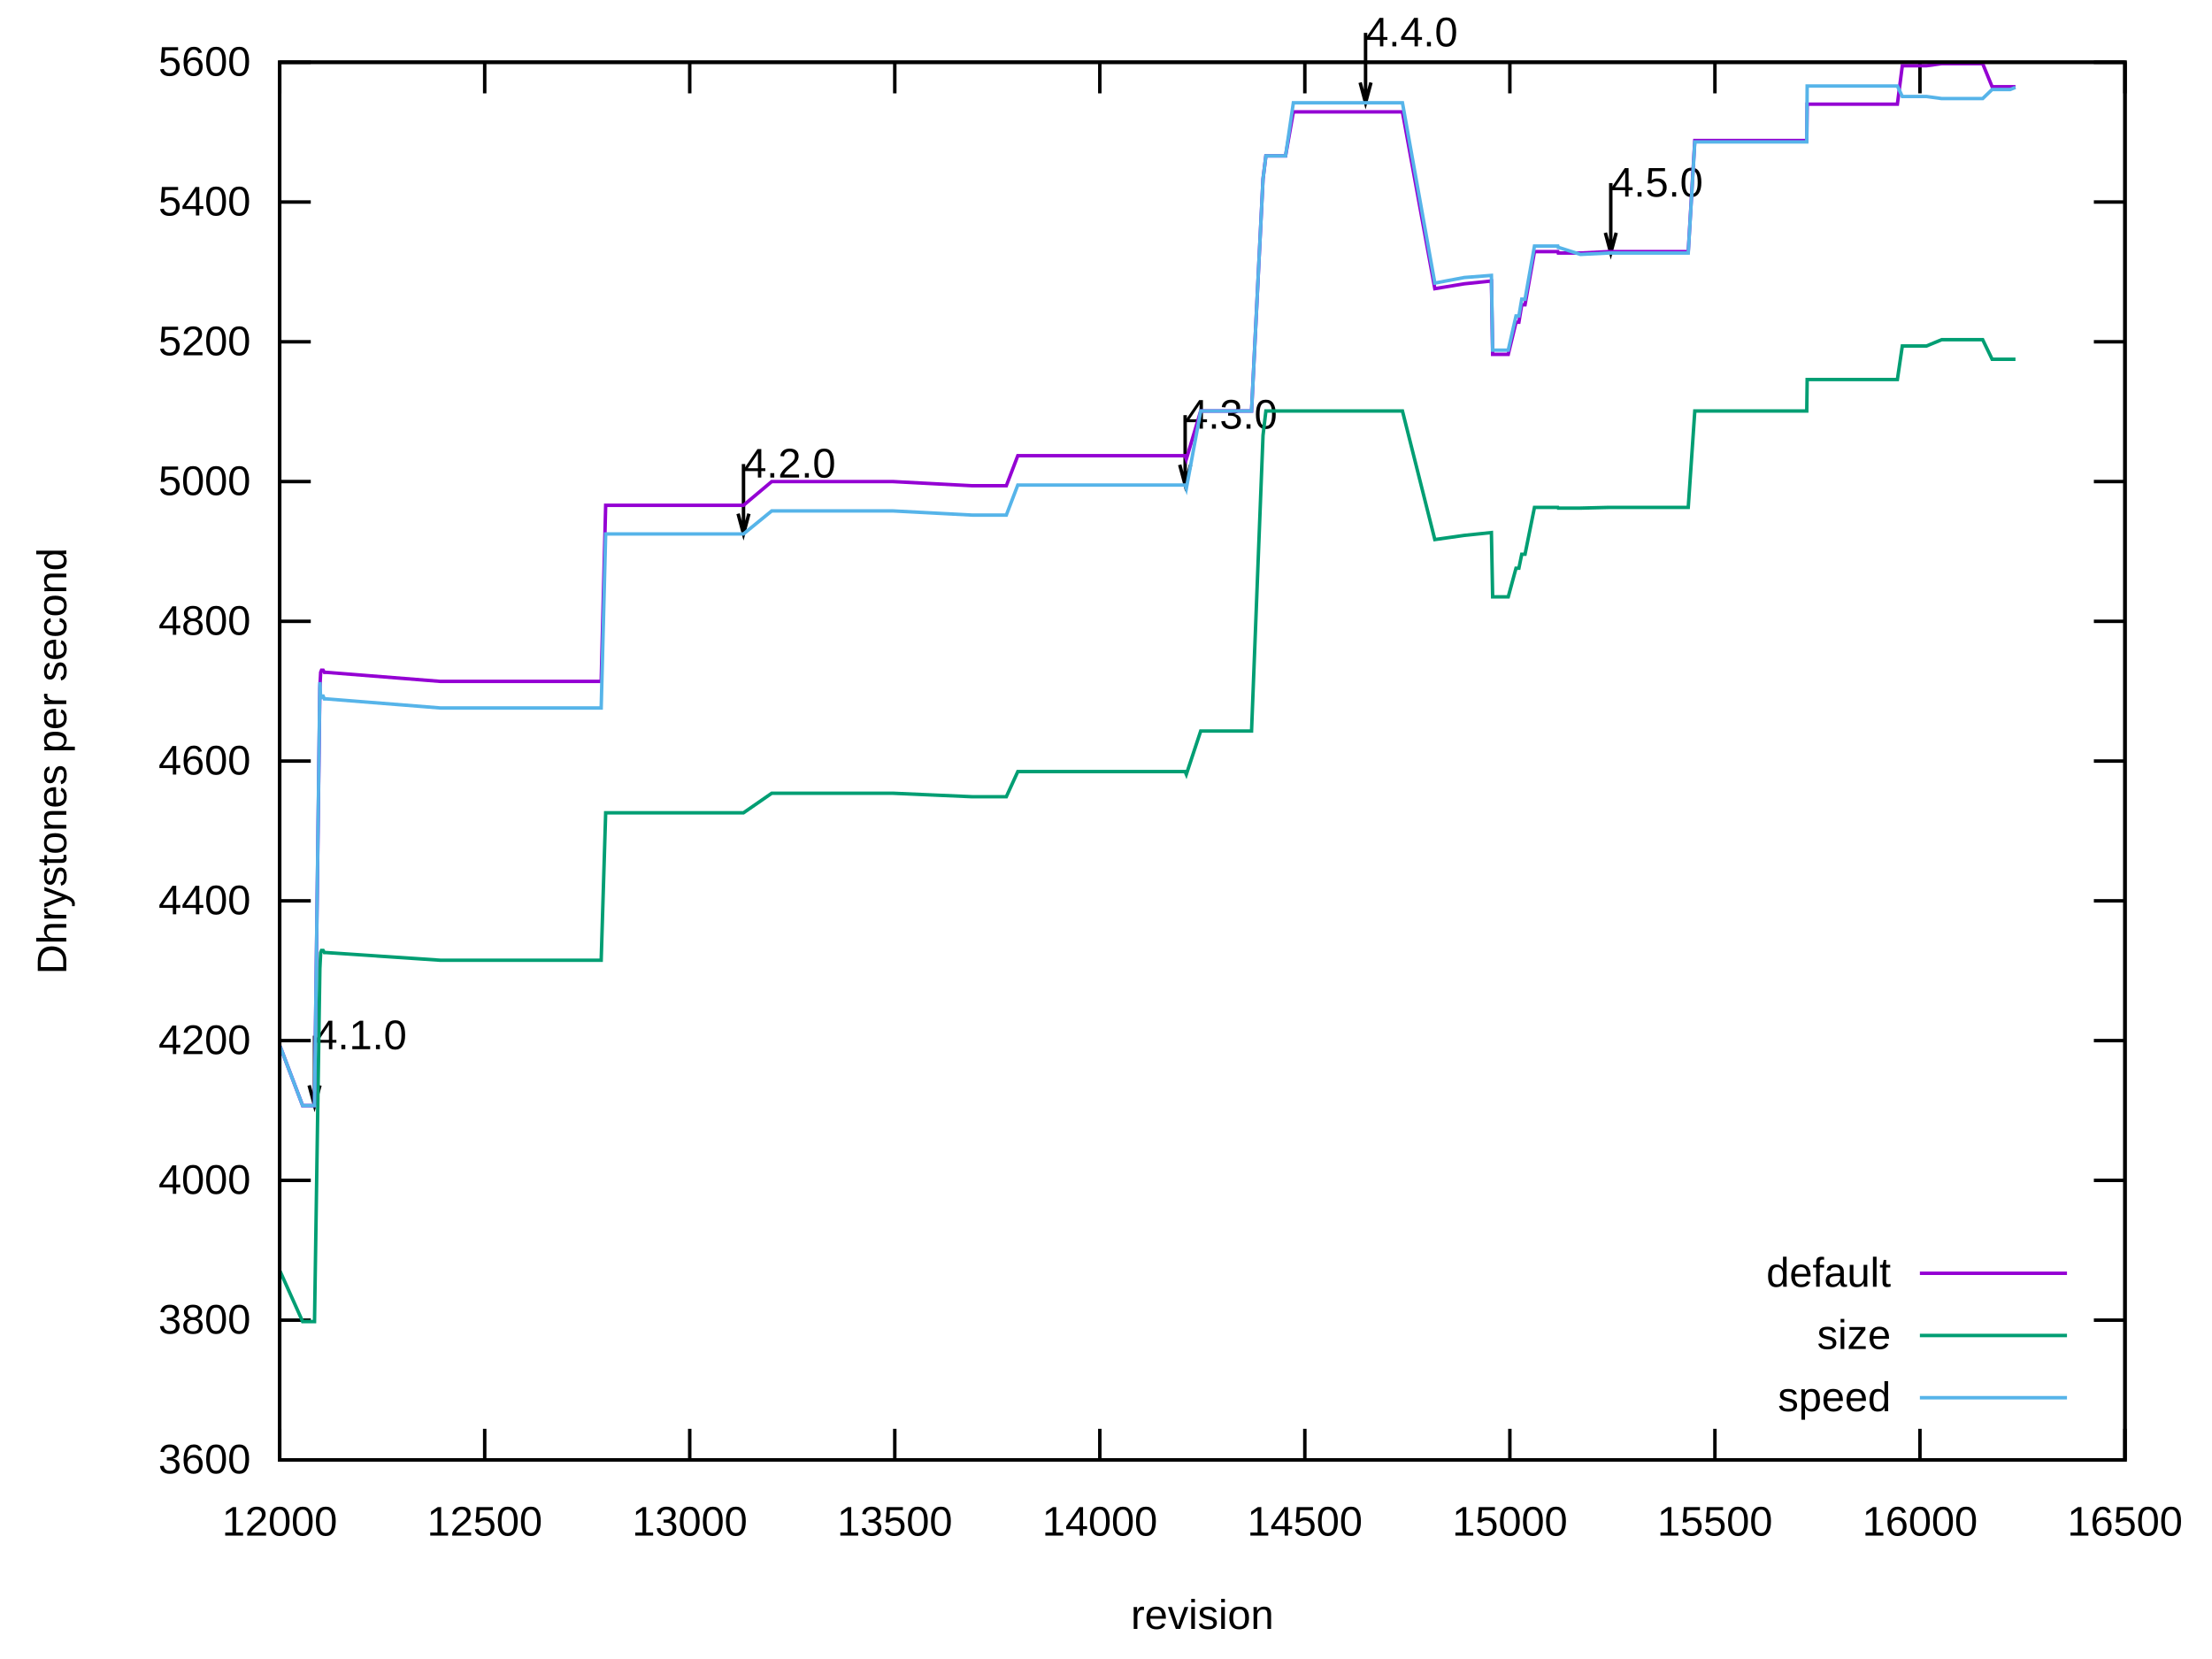
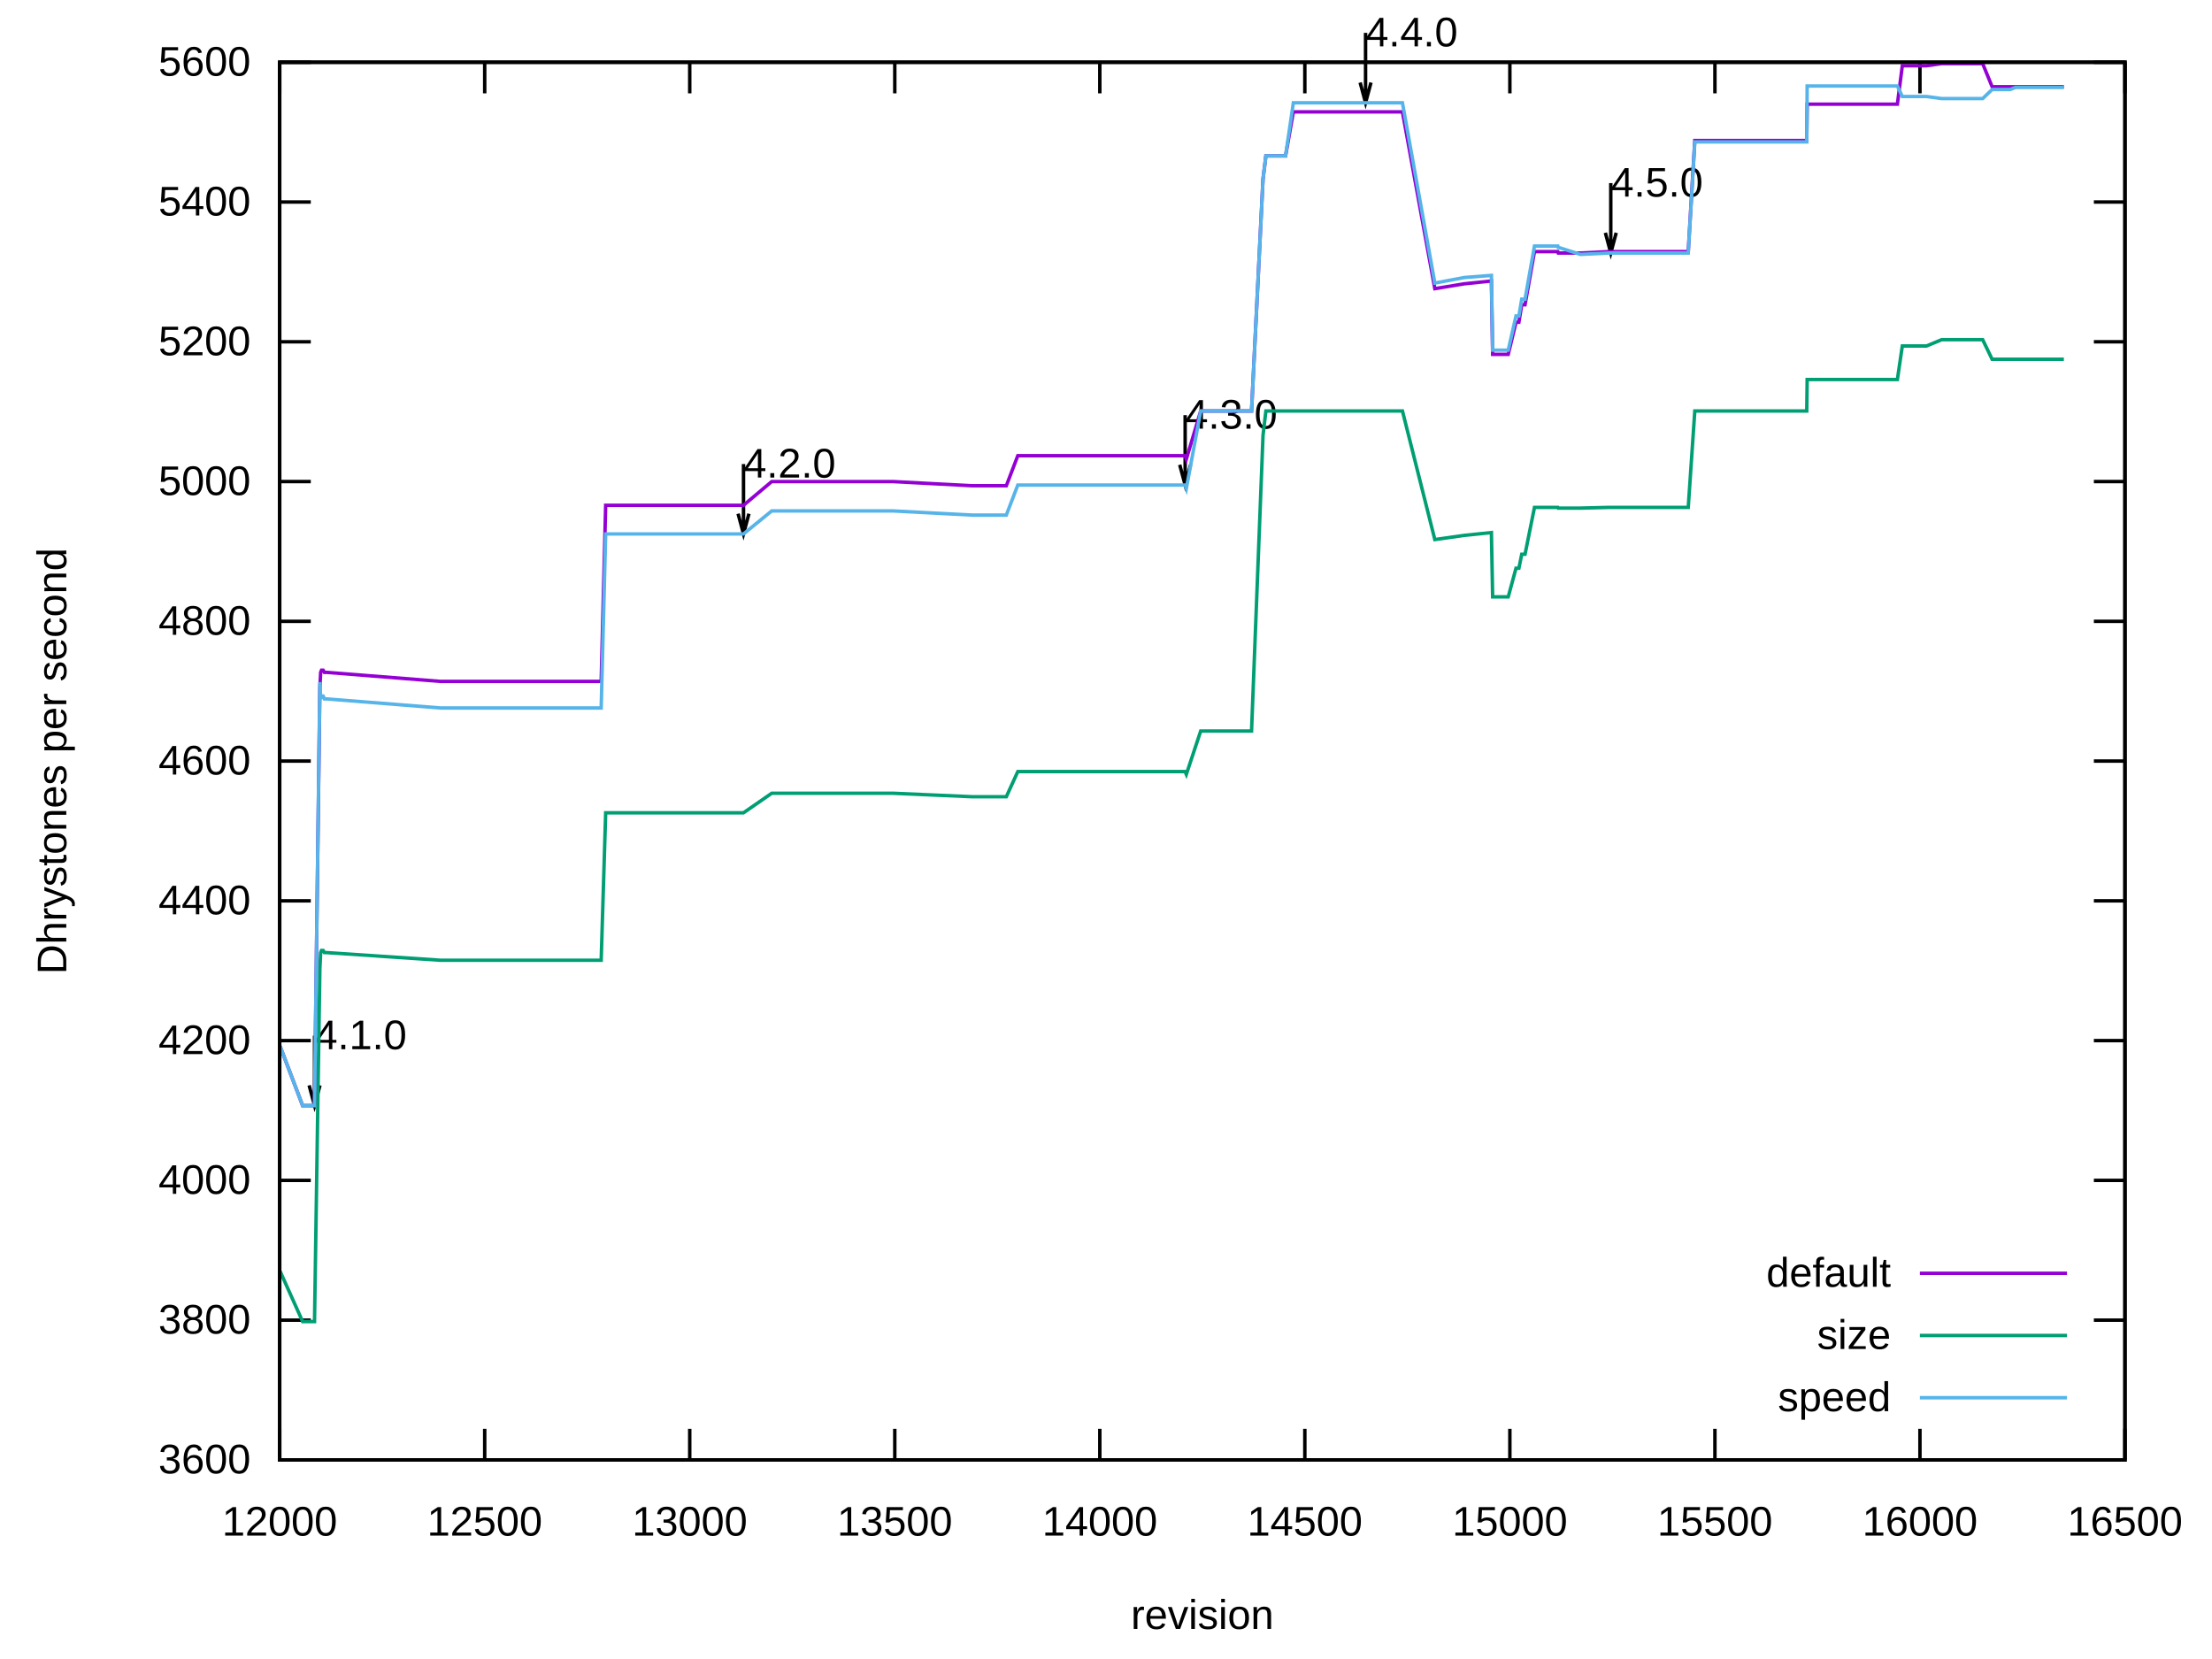
<svg xmlns="http://www.w3.org/2000/svg" xmlns:xlink="http://www.w3.org/1999/xlink" width="640" height="480" viewBox="0 0 640 480">
  <g id="gnuplot_canvas">
    <rect x="0" y="0" width="640" height="480" fill="none" />
    <defs>
      <circle id="gpDot" r="0.5" stroke-width="0.5" stroke="currentColor" />
      <path id="gpPt0" stroke-width="0.222" stroke="currentColor" d="M-1,0 h2 M0,-1 v2" />
      <path id="gpPt1" stroke-width="0.222" stroke="currentColor" d="M-1,-1 L1,1 M1,-1 L-1,1" />
      <path id="gpPt2" stroke-width="0.222" stroke="currentColor" d="M-1,0 L1,0 M0,-1 L0,1 M-1,-1 L1,1 M-1,1 L1,-1" />
      <rect id="gpPt3" stroke-width="0.222" stroke="currentColor" x="-1" y="-1" width="2" height="2" />
      <rect id="gpPt4" stroke-width="0.222" stroke="currentColor" fill="currentColor" x="-1" y="-1" width="2" height="2" />
      <circle id="gpPt5" stroke-width="0.222" stroke="currentColor" cx="0" cy="0" r="1" />
      <use xlink:href="#gpPt5" id="gpPt6" fill="currentColor" stroke="none" />
      <path id="gpPt7" stroke-width="0.222" stroke="currentColor" d="M0,-1.33 L-1.33,0.67 L1.33,0.67 z" />
      <use xlink:href="#gpPt7" id="gpPt8" fill="currentColor" stroke="none" />
      <use xlink:href="#gpPt7" id="gpPt9" stroke="currentColor" transform="rotate(180)" />
      <use xlink:href="#gpPt9" id="gpPt10" fill="currentColor" stroke="none" />
      <use xlink:href="#gpPt3" id="gpPt11" stroke="currentColor" transform="rotate(45)" />
      <use xlink:href="#gpPt11" id="gpPt12" fill="currentColor" stroke="none" />
      <path id="gpPt13" stroke-width="0.222" stroke="currentColor" d="M0,1.330 L1.265,0.411 L0.782,-1.067 L-0.782,-1.076 L-1.265,0.411 z" />
      <use xlink:href="#gpPt13" id="gpPt14" fill="currentColor" stroke="none" />
      <filter id="textbox" filterUnits="objectBoundingBox" x="0" y="0" height="1" width="1">
        <feFlood flood-color="white" flood-opacity="1" result="bgnd" />
        <feComposite in="SourceGraphic" in2="bgnd" operator="atop" />
      </filter>
      <filter id="greybox" filterUnits="objectBoundingBox" x="0" y="0" height="1" width="1">
        <feFlood flood-color="lightgrey" flood-opacity="1" result="grey" />
        <feComposite in="SourceGraphic" in2="grey" operator="atop" />
      </filter>
    </defs>
    <g fill="none" color="white" stroke="currentColor" stroke-width="1.00" stroke-linecap="butt" stroke-linejoin="miter">
</g>
    <g fill="none" color="black" stroke="currentColor" stroke-width="1.00" stroke-linecap="butt" stroke-linejoin="miter">
      <path stroke="black" d="M80.92,422.40 L89.92,422.40 M614.82,422.40 L605.82,422.40  " />
      <g transform="translate(72.53,426.30)" stroke="none" fill="black" font-family="Arial" font-size="12.00" text-anchor="end">
        <text>
          <tspan font-family="Arial"> 3600</tspan>
        </text>
      </g>
    </g>
    <g fill="none" color="black" stroke="currentColor" stroke-width="1.00" stroke-linecap="butt" stroke-linejoin="miter">
      <path stroke="black" d="M80.92,381.96 L89.92,381.96 M614.82,381.96 L605.82,381.96  " />
      <g transform="translate(72.53,385.86)" stroke="none" fill="black" font-family="Arial" font-size="12.00" text-anchor="end">
        <text>
          <tspan font-family="Arial"> 3800</tspan>
        </text>
      </g>
    </g>
    <g fill="none" color="black" stroke="currentColor" stroke-width="1.00" stroke-linecap="butt" stroke-linejoin="miter">
      <path stroke="black" d="M80.92,341.52 L89.92,341.52 M614.82,341.52 L605.82,341.52  " />
      <g transform="translate(72.53,345.42)" stroke="none" fill="black" font-family="Arial" font-size="12.00" text-anchor="end">
        <text>
          <tspan font-family="Arial"> 4000</tspan>
        </text>
      </g>
    </g>
    <g fill="none" color="black" stroke="currentColor" stroke-width="1.00" stroke-linecap="butt" stroke-linejoin="miter">
      <path stroke="black" d="M80.92,301.08 L89.92,301.08 M614.82,301.08 L605.82,301.08  " />
      <g transform="translate(72.53,304.98)" stroke="none" fill="black" font-family="Arial" font-size="12.00" text-anchor="end">
        <text>
          <tspan font-family="Arial"> 4200</tspan>
        </text>
      </g>
    </g>
    <g fill="none" color="black" stroke="currentColor" stroke-width="1.00" stroke-linecap="butt" stroke-linejoin="miter">
      <path stroke="black" d="M80.92,260.64 L89.92,260.64 M614.82,260.64 L605.82,260.64  " />
      <g transform="translate(72.53,264.54)" stroke="none" fill="black" font-family="Arial" font-size="12.00" text-anchor="end">
        <text>
          <tspan font-family="Arial"> 4400</tspan>
        </text>
      </g>
    </g>
    <g fill="none" color="black" stroke="currentColor" stroke-width="1.00" stroke-linecap="butt" stroke-linejoin="miter">
      <path stroke="black" d="M80.92,220.20 L89.92,220.20 M614.82,220.20 L605.82,220.20  " />
      <g transform="translate(72.53,224.10)" stroke="none" fill="black" font-family="Arial" font-size="12.00" text-anchor="end">
        <text>
          <tspan font-family="Arial"> 4600</tspan>
        </text>
      </g>
    </g>
    <g fill="none" color="black" stroke="currentColor" stroke-width="1.00" stroke-linecap="butt" stroke-linejoin="miter">
      <path stroke="black" d="M80.92,179.77 L89.92,179.77 M614.82,179.77 L605.82,179.77  " />
      <g transform="translate(72.53,183.67)" stroke="none" fill="black" font-family="Arial" font-size="12.00" text-anchor="end">
        <text>
          <tspan font-family="Arial"> 4800</tspan>
        </text>
      </g>
    </g>
    <g fill="none" color="black" stroke="currentColor" stroke-width="1.00" stroke-linecap="butt" stroke-linejoin="miter">
      <path stroke="black" d="M80.92,139.33 L89.92,139.33 M614.82,139.33 L605.82,139.33  " />
      <g transform="translate(72.53,143.23)" stroke="none" fill="black" font-family="Arial" font-size="12.00" text-anchor="end">
        <text>
          <tspan font-family="Arial"> 5000</tspan>
        </text>
      </g>
    </g>
    <g fill="none" color="black" stroke="currentColor" stroke-width="1.00" stroke-linecap="butt" stroke-linejoin="miter">
      <path stroke="black" d="M80.92,98.89 L89.92,98.89 M614.82,98.89 L605.82,98.89  " />
      <g transform="translate(72.53,102.79)" stroke="none" fill="black" font-family="Arial" font-size="12.00" text-anchor="end">
        <text>
          <tspan font-family="Arial"> 5200</tspan>
        </text>
      </g>
    </g>
    <g fill="none" color="black" stroke="currentColor" stroke-width="1.00" stroke-linecap="butt" stroke-linejoin="miter">
      <path stroke="black" d="M80.92,58.45 L89.92,58.45 M614.82,58.45 L605.82,58.45  " />
      <g transform="translate(72.53,62.35)" stroke="none" fill="black" font-family="Arial" font-size="12.00" text-anchor="end">
        <text>
          <tspan font-family="Arial"> 5400</tspan>
        </text>
      </g>
    </g>
    <g fill="none" color="black" stroke="currentColor" stroke-width="1.00" stroke-linecap="butt" stroke-linejoin="miter">
      <path stroke="black" d="M80.92,18.01 L89.92,18.01 M614.82,18.01 L605.82,18.01  " />
      <g transform="translate(72.53,21.91)" stroke="none" fill="black" font-family="Arial" font-size="12.00" text-anchor="end">
        <text>
          <tspan font-family="Arial"> 5600</tspan>
        </text>
      </g>
    </g>
    <g fill="none" color="black" stroke="currentColor" stroke-width="1.00" stroke-linecap="butt" stroke-linejoin="miter">
      <path stroke="black" d="M80.92,422.40 L80.92,413.40 M80.92,18.01 L80.92,27.01  " />
      <g transform="translate(80.92,444.30)" stroke="none" fill="black" font-family="Arial" font-size="12.00" text-anchor="middle">
        <text>
          <tspan font-family="Arial"> 12000</tspan>
        </text>
      </g>
    </g>
    <g fill="none" color="black" stroke="currentColor" stroke-width="1.00" stroke-linecap="butt" stroke-linejoin="miter">
      <path stroke="black" d="M140.24,422.40 L140.24,413.40 M140.24,18.01 L140.24,27.01  " />
      <g transform="translate(140.24,444.30)" stroke="none" fill="black" font-family="Arial" font-size="12.00" text-anchor="middle">
        <text>
          <tspan font-family="Arial"> 12500</tspan>
        </text>
      </g>
    </g>
    <g fill="none" color="black" stroke="currentColor" stroke-width="1.00" stroke-linecap="butt" stroke-linejoin="miter">
      <path stroke="black" d="M199.56,422.40 L199.56,413.40 M199.56,18.01 L199.56,27.01  " />
      <g transform="translate(199.56,444.30)" stroke="none" fill="black" font-family="Arial" font-size="12.00" text-anchor="middle">
        <text>
          <tspan font-family="Arial"> 13000</tspan>
        </text>
      </g>
    </g>
    <g fill="none" color="black" stroke="currentColor" stroke-width="1.00" stroke-linecap="butt" stroke-linejoin="miter">
      <path stroke="black" d="M258.89,422.40 L258.89,413.40 M258.89,18.01 L258.89,27.01  " />
      <g transform="translate(258.89,444.30)" stroke="none" fill="black" font-family="Arial" font-size="12.00" text-anchor="middle">
        <text>
          <tspan font-family="Arial"> 13500</tspan>
        </text>
      </g>
    </g>
    <g fill="none" color="black" stroke="currentColor" stroke-width="1.00" stroke-linecap="butt" stroke-linejoin="miter">
      <path stroke="black" d="M318.21,422.40 L318.21,413.40 M318.21,18.01 L318.21,27.01  " />
      <g transform="translate(318.21,444.30)" stroke="none" fill="black" font-family="Arial" font-size="12.00" text-anchor="middle">
        <text>
          <tspan font-family="Arial"> 14000</tspan>
        </text>
      </g>
    </g>
    <g fill="none" color="black" stroke="currentColor" stroke-width="1.00" stroke-linecap="butt" stroke-linejoin="miter">
      <path stroke="black" d="M377.53,422.40 L377.53,413.40 M377.53,18.01 L377.53,27.01  " />
      <g transform="translate(377.53,444.30)" stroke="none" fill="black" font-family="Arial" font-size="12.00" text-anchor="middle">
        <text>
          <tspan font-family="Arial"> 14500</tspan>
        </text>
      </g>
    </g>
    <g fill="none" color="black" stroke="currentColor" stroke-width="1.00" stroke-linecap="butt" stroke-linejoin="miter">
      <path stroke="black" d="M436.85,422.40 L436.85,413.40 M436.85,18.01 L436.85,27.01  " />
      <g transform="translate(436.85,444.30)" stroke="none" fill="black" font-family="Arial" font-size="12.00" text-anchor="middle">
        <text>
          <tspan font-family="Arial"> 15000</tspan>
        </text>
      </g>
    </g>
    <g fill="none" color="black" stroke="currentColor" stroke-width="1.00" stroke-linecap="butt" stroke-linejoin="miter">
      <path stroke="black" d="M496.18,422.40 L496.18,413.40 M496.18,18.01 L496.18,27.01  " />
      <g transform="translate(496.18,444.30)" stroke="none" fill="black" font-family="Arial" font-size="12.00" text-anchor="middle">
        <text>
          <tspan font-family="Arial"> 15500</tspan>
        </text>
      </g>
    </g>
    <g fill="none" color="black" stroke="currentColor" stroke-width="1.00" stroke-linecap="butt" stroke-linejoin="miter">
      <path stroke="black" d="M555.50,422.40 L555.50,413.40 M555.50,18.01 L555.50,27.01  " />
      <g transform="translate(555.50,444.30)" stroke="none" fill="black" font-family="Arial" font-size="12.00" text-anchor="middle">
        <text>
          <tspan font-family="Arial"> 16000</tspan>
        </text>
      </g>
    </g>
    <g fill="none" color="black" stroke="currentColor" stroke-width="1.00" stroke-linecap="butt" stroke-linejoin="miter">
      <path stroke="black" d="M614.82,422.40 L614.82,413.40 M614.82,18.01 L614.82,27.01  " />
      <g transform="translate(614.82,444.30)" stroke="none" fill="black" font-family="Arial" font-size="12.00" text-anchor="middle">
        <text>
          <tspan font-family="Arial"> 16500</tspan>
        </text>
      </g>
    </g>
    <g fill="none" color="black" stroke="currentColor" stroke-width="1.00" stroke-linecap="butt" stroke-linejoin="miter">
</g>
    <g fill="none" color="black" stroke="currentColor" stroke-width="1.00" stroke-linecap="butt" stroke-linejoin="miter">
      <path stroke="black" d="M80.92,18.01 L80.92,422.40 L614.82,422.40 L614.82,18.01 L80.92,18.01 Z  " />
      <g transform="translate(91.00,303.57)" stroke="none" fill="black" font-family="Arial" font-size="12.00" text-anchor="start">
        <text>
          <tspan font-family="Arial">4.1.0</tspan>
        </text>
      </g>
      <g transform="translate(215.11,138.17)" stroke="none" fill="black" font-family="Arial" font-size="12.00" text-anchor="start">
        <text>
          <tspan font-family="Arial">4.2.0</tspan>
        </text>
      </g>
      <g transform="translate(342.89,124.02)" stroke="none" fill="black" font-family="Arial" font-size="12.00" text-anchor="start">
        <text>
          <tspan font-family="Arial">4.3.0</tspan>
        </text>
      </g>
      <g transform="translate(395.09,13.42)" stroke="none" fill="black" font-family="Arial" font-size="12.00" text-anchor="start">
        <text>
          <tspan font-family="Arial">4.4.0</tspan>
        </text>
      </g>
      <g transform="translate(466.04,56.89)" stroke="none" fill="black" font-family="Arial" font-size="12.00" text-anchor="start">
        <text>
          <tspan font-family="Arial">4.5.0</tspan>
        </text>
      </g>
    </g>
    <g fill="none" color="black" stroke="currentColor" stroke-width="1.00" stroke-linecap="butt" stroke-linejoin="miter">
      <path stroke="black" d="M89.44,314.03 L91.01,319.88 L92.58,314.03 M91.01,299.66 L91.01,319.88  " />
    </g>
    <g fill="none" color="black" stroke="currentColor" stroke-width="1.00" stroke-linecap="butt" stroke-linejoin="miter">
      <path stroke="black" d="M213.55,148.63 L215.12,154.48 L216.69,148.63 M215.12,134.26 L215.12,154.48  " />
    </g>
    <g fill="none" color="black" stroke="currentColor" stroke-width="1.00" stroke-linecap="butt" stroke-linejoin="miter">
      <path stroke="black" d="M341.33,134.48 L342.90,140.33 L344.47,134.48 M342.90,120.11 L342.90,140.33  " />
    </g>
    <g fill="none" color="black" stroke="currentColor" stroke-width="1.00" stroke-linecap="butt" stroke-linejoin="miter">
      <path stroke="black" d="M393.53,23.88 L395.10,29.73 L396.67,23.88 M395.10,9.51 L395.10,29.73  " />
    </g>
    <g fill="none" color="black" stroke="currentColor" stroke-width="1.00" stroke-linecap="butt" stroke-linejoin="miter">
      <path stroke="black" d="M464.48,67.35 L466.05,73.20 L467.62,67.35 M466.05,52.98 L466.05,73.20  " />
    </g>
    <g fill="none" color="black" stroke="currentColor" stroke-width="1.00" stroke-linecap="butt" stroke-linejoin="miter">
</g>
    <g id="gnuplot_plot_1">
      <g fill="none" color="black" stroke="currentColor" stroke-width="1.00" stroke-linecap="butt" stroke-linejoin="miter">
        <g transform="translate(547.09,372.30)" stroke="none" fill="black" font-family="Arial" font-size="12.00" text-anchor="end">
          <text>
            <tspan font-family="Arial">default</tspan>
          </text>
        </g>
      </g>
      <g fill="none" color="black" stroke="currentColor" stroke-width="1.00" stroke-linecap="butt" stroke-linejoin="miter">
-         <path stroke="rgb(148,   0, 211)" d="M555.48,368.40 L598.04,368.40 M81.04,302.70 L87.56,319.89 L91.00,319.89 L92.55,198.97 L92.78,194.53 L93.02,193.92   L93.50,193.92 L93.85,194.53 L94.45,194.53 L127.43,197.15 L130.16,197.15 L131.94,197.15 L134.31,197.15 L135.97,197.15   L138.82,197.15 L139.65,197.15 L141.19,197.15 L157.09,197.15 L160.77,197.15 L162.67,197.15 L163.02,197.15 L169.43,197.15   L173.94,197.15 L175.24,146.20 L179.04,146.20 L183.19,146.20 L184.73,146.20 L186.63,146.20 L187.70,146.20 L195.89,146.20   L215.11,146.20 L223.29,139.33 L235.16,139.33 L258.29,139.33 L281.31,140.54 L283.68,140.54 L288.31,140.54 L291.16,140.54   L294.48,131.85 L294.95,131.85 L296.02,131.85 L297.45,131.85 L299.82,131.85 L304.56,131.85 L306.34,131.85 L318.21,131.85   L340.04,131.85 L342.89,131.85 L343.24,132.86 L347.40,118.91 L347.63,118.91 L348.23,118.91 L353.80,118.91 L359.26,118.91   L362.11,118.91 L365.43,51.78 L366.26,45.10 L370.77,45.10 L371.36,45.10 L371.95,45.10 L374.21,32.37 L378.72,32.37   L380.85,32.37 L395.09,32.37 L395.33,32.37 L402.45,32.37 L405.77,32.37 L415.14,83.52 L423.68,82.11 L431.51,81.30   L431.87,102.53 L436.38,102.53 L438.63,93.23 L439.46,93.23 L440.29,88.17 L440.65,88.17 L441.24,88.17 L443.97,72.80   L447.89,72.80 L449.19,72.80 L450.73,72.80 L450.85,73.21 L450.97,73.21 L457.26,73.21 L465.33,72.80 L466.04,72.80   L474.46,72.80 L486.45,72.80 L488.46,72.80 L490.36,40.66 L494.51,40.66 L502.11,40.66 L505.67,40.66 L516.23,40.66   L522.75,40.66 L522.87,30.14 L527.97,30.14 L542.45,30.14 L542.57,30.14 L548.85,30.14 L548.97,30.14 L550.40,19.02   L557.40,19.02 L561.79,18.41 L573.65,18.41 L576.38,25.09 L581.60,25.09 L583.14,25.09  " />
+         <path stroke="rgb(148,   0, 211)" d="M555.48,368.40 L598.04,368.40 M81.04,302.70 L87.56,319.89 L91.00,319.89 L92.55,198.97 L92.78,194.53 L93.02,193.92   L93.50,193.92 L93.85,194.53 L94.45,194.53 L127.43,197.15 L130.16,197.15 L131.94,197.15 L134.31,197.15 L135.97,197.15   L138.82,197.15 L139.65,197.15 L141.19,197.15 L157.09,197.15 L160.77,197.15 L162.67,197.15 L163.02,197.15 L169.43,197.15   L173.94,197.15 L175.24,146.20 L179.04,146.20 L183.19,146.20 L184.73,146.20 L186.63,146.20 L187.70,146.20 L195.89,146.20   L215.11,146.20 L223.29,139.33 L235.16,139.33 L258.29,139.33 L281.31,140.54 L283.68,140.54 L288.31,140.54 L291.16,140.54   L294.48,131.85 L294.95,131.85 L296.02,131.85 L297.45,131.85 L299.82,131.85 L304.56,131.85 L306.34,131.85 L318.21,131.85   L340.04,131.85 L342.89,131.85 L343.24,132.86 L347.40,118.91 L347.63,118.91 L348.23,118.91 L353.80,118.91 L359.26,118.91   L362.11,118.91 L365.43,51.78 L366.26,45.10 L370.77,45.10 L371.36,45.10 L371.95,45.10 L374.21,32.37 L378.72,32.37   L380.85,32.37 L395.09,32.37 L395.33,32.37 L402.45,32.37 L405.77,32.37 L415.14,83.52 L423.68,82.11 L431.51,81.30   L431.87,102.53 L436.38,102.53 L438.63,93.23 L439.46,93.23 L440.29,88.17 L440.65,88.17 L441.24,88.17 L443.97,72.80   L447.89,72.80 L449.19,72.80 L450.73,72.80 L450.85,73.21 L450.97,73.21 L457.26,73.21 L465.33,72.80 L466.04,72.80   L474.46,72.80 L486.45,72.80 L488.46,72.80 L490.36,40.66 L494.51,40.66 L502.11,40.66 L505.67,40.66 L516.23,40.66   L522.75,40.66 L522.87,30.14 L527.97,30.14 L542.45,30.14 L542.57,30.14 L548.85,30.14 L548.97,30.14 L550.40,19.02   L557.40,19.02 L561.79,18.41 L573.65,18.41 L576.38,25.09 L581.60,25.09 L583.14,25.09 L591.68,25.09 L592.40,25.09   L595.84,25.09 L597.14,25.09  " />
      </g>
    </g>
    <g id="gnuplot_plot_2">
      <g fill="none" color="black" stroke="currentColor" stroke-width="1.00" stroke-linecap="butt" stroke-linejoin="miter">
        <g transform="translate(547.09,390.30)" stroke="none" fill="black" font-family="Arial" font-size="12.00" text-anchor="end">
          <text>
            <tspan font-family="Arial">size</tspan>
          </text>
        </g>
      </g>
      <g fill="none" color="black" stroke="currentColor" stroke-width="1.00" stroke-linecap="butt" stroke-linejoin="miter">
-         <path stroke="rgb(  0, 158, 115)" d="M555.48,386.40 L598.04,386.40 M81.04,367.81 L87.56,382.37 L91.00,382.37 L92.55,280.26 L92.78,275.61 L93.02,275.00   L93.50,275.00 L93.85,275.61 L94.45,275.61 L127.43,277.83 L130.16,277.83 L131.94,277.83 L134.31,277.83 L135.97,277.83   L138.82,277.83 L139.65,277.83 L141.19,277.83 L157.09,277.83 L160.77,277.83 L162.67,277.83 L163.02,277.83 L169.43,277.83   L173.94,277.83 L175.24,235.17 L179.04,235.17 L183.19,235.17 L184.73,235.17 L186.63,235.17 L187.70,235.17 L195.89,235.17   L215.11,235.17 L223.29,229.51 L235.16,229.51 L258.29,229.51 L281.31,230.52 L283.68,230.52 L288.31,230.52 L291.16,230.52   L294.48,223.24 L294.95,223.24 L296.02,223.24 L297.45,223.24 L299.82,223.24 L304.56,223.24 L306.34,223.24 L318.21,223.24   L340.04,223.24 L342.89,223.24 L343.24,224.05 L347.40,211.51 L347.63,211.51 L348.23,211.51 L353.80,211.51 L359.26,211.51   L362.11,211.51 L365.43,125.98 L366.26,118.91 L370.77,118.91 L371.36,118.91 L371.95,118.91 L374.21,118.91 L378.72,118.91   L380.85,118.91 L395.09,118.91 L395.33,118.91 L402.45,118.91 L405.77,118.91 L415.14,156.11 L423.68,154.90 L431.51,154.09   L431.87,172.69 L436.38,172.69 L438.63,164.40 L439.46,164.40 L440.29,160.36 L440.65,160.36 L441.24,160.36 L443.97,146.81   L447.89,146.81 L449.19,146.81 L450.73,146.81 L450.85,147.01 L450.97,147.01 L457.26,147.01 L465.33,146.81 L466.04,146.81   L474.46,146.81 L486.45,146.81 L488.46,146.81 L490.36,118.91 L494.51,118.91 L502.11,118.91 L505.67,118.91 L516.23,118.91   L522.75,118.91 L522.87,109.81 L527.97,109.81 L542.45,109.81 L542.57,109.81 L548.85,109.81 L548.97,109.81 L550.40,100.10   L557.40,100.10 L561.79,98.28 L573.65,98.28 L576.38,103.94 L581.60,103.94 L583.14,103.94  " />
+         <path stroke="rgb(  0, 158, 115)" d="M555.48,386.40 L598.04,386.40 M81.04,367.81 L87.56,382.37 L91.00,382.37 L92.55,280.26 L92.78,275.61 L93.02,275.00   L93.50,275.00 L93.85,275.61 L94.45,275.61 L127.43,277.83 L130.16,277.83 L131.94,277.83 L134.31,277.83 L135.97,277.83   L138.82,277.83 L139.65,277.83 L141.19,277.83 L157.09,277.83 L160.77,277.83 L162.67,277.83 L163.02,277.83 L169.43,277.83   L173.94,277.83 L175.24,235.17 L179.04,235.17 L183.19,235.17 L184.73,235.17 L186.63,235.17 L187.70,235.17 L195.89,235.17   L215.11,235.17 L223.29,229.51 L235.16,229.51 L258.29,229.51 L281.31,230.52 L283.68,230.52 L288.31,230.52 L291.16,230.52   L294.48,223.24 L294.95,223.24 L296.02,223.24 L297.45,223.24 L299.82,223.24 L304.56,223.24 L306.34,223.24 L318.21,223.24   L340.04,223.24 L342.89,223.24 L343.24,224.05 L347.40,211.51 L347.63,211.51 L348.23,211.51 L353.80,211.51 L359.26,211.51   L362.11,211.51 L365.43,125.98 L366.26,118.91 L370.77,118.91 L371.36,118.91 L371.95,118.91 L374.21,118.91 L378.72,118.91   L380.85,118.91 L395.09,118.91 L395.33,118.91 L402.45,118.91 L405.77,118.91 L415.14,156.11 L423.68,154.90 L431.51,154.09   L431.87,172.69 L436.38,172.69 L438.63,164.40 L439.46,164.40 L440.29,160.36 L440.65,160.36 L441.24,160.36 L443.97,146.81   L447.89,146.81 L449.19,146.81 L450.73,146.81 L450.85,147.01 L450.97,147.01 L457.26,147.01 L465.33,146.81 L466.04,146.81   L474.46,146.81 L486.45,146.81 L488.46,146.81 L490.36,118.91 L494.51,118.91 L502.11,118.91 L505.67,118.91 L516.23,118.91   L522.75,118.91 L522.87,109.81 L527.97,109.81 L542.45,109.81 L542.57,109.81 L548.85,109.81 L548.97,109.81 L550.40,100.10   L557.40,100.10 L561.79,98.28 L573.65,98.28 L576.38,103.94 L581.60,103.94 L583.14,103.94 L591.68,103.94 L592.40,103.94   L595.84,103.94 L597.14,103.94  " />
      </g>
    </g>
    <g id="gnuplot_plot_3">
      <g fill="none" color="black" stroke="currentColor" stroke-width="1.00" stroke-linecap="butt" stroke-linejoin="miter">
        <g transform="translate(547.09,408.30)" stroke="none" fill="black" font-family="Arial" font-size="12.00" text-anchor="end">
          <text>
            <tspan font-family="Arial">speed</tspan>
          </text>
        </g>
      </g>
      <g fill="none" color="black" stroke="currentColor" stroke-width="1.00" stroke-linecap="butt" stroke-linejoin="miter">
-         <path stroke="rgb( 86, 180, 233)" d="M555.48,404.40 L598.04,404.40 M81.04,302.70 L87.56,319.89 L91.00,319.89 L92.55,197.36 L92.78,202.21 L93.02,201.40   L93.50,201.40 L93.85,202.21 L94.45,202.21 L127.43,204.84 L130.16,204.84 L131.94,204.84 L134.31,204.84 L135.97,204.84   L138.82,204.84 L139.65,204.84 L141.19,204.84 L157.09,204.84 L160.77,204.84 L162.67,204.84 L163.02,204.84 L169.43,204.84   L173.94,204.84 L175.24,154.49 L179.04,154.49 L183.19,154.49 L184.73,154.49 L186.63,154.49 L187.70,154.49 L195.89,154.49   L215.11,154.49 L223.29,147.82 L235.16,147.82 L258.29,147.82 L281.31,149.03 L283.68,149.03 L288.31,149.03 L291.16,149.03   L294.48,140.34 L294.95,140.34 L296.02,140.34 L297.45,140.34 L299.82,140.34 L304.56,140.34 L306.34,140.34 L318.21,140.34   L340.04,140.34 L342.89,140.34 L343.24,141.35 L347.40,118.91 L347.63,118.91 L348.23,118.91 L353.80,118.91 L359.26,118.91   L362.11,118.91 L365.43,51.78 L366.26,45.10 L370.77,45.10 L371.36,45.10 L371.95,45.10 L374.21,29.74 L378.72,29.74   L380.85,29.74 L395.09,29.74 L395.33,29.74 L402.45,29.74 L405.77,29.74 L415.14,81.90 L423.68,80.29 L431.51,79.68   L431.87,101.31 L436.38,101.31 L438.63,91.41 L439.46,91.41 L440.29,86.55 L440.65,86.55 L441.24,86.55 L443.97,71.19   L447.89,71.19 L449.19,71.19 L450.73,71.19 L450.85,71.59 L450.97,71.59 L457.26,73.61 L465.33,73.21 L466.04,73.21   L474.46,73.21 L486.45,73.21 L488.46,73.21 L490.36,41.06 L494.51,41.06 L502.11,41.06 L505.67,41.06 L516.23,41.06   L522.75,41.06 L522.87,24.88 L527.97,24.88 L542.45,24.88 L542.57,24.88 L548.85,24.88 L548.97,24.88 L550.40,27.92   L557.40,27.92 L561.79,28.52 L573.65,28.52 L576.38,25.90 L581.60,25.90 L583.14,25.29  " />
+         <path stroke="rgb( 86, 180, 233)" d="M555.48,404.40 L598.04,404.40 M81.04,302.70 L87.56,319.89 L91.00,319.89 L92.55,197.36 L92.78,202.21 L93.02,201.40   L93.50,201.40 L93.85,202.21 L94.45,202.21 L127.43,204.84 L130.16,204.84 L131.94,204.84 L134.31,204.84 L135.97,204.84   L138.82,204.84 L139.65,204.84 L141.19,204.84 L157.09,204.84 L160.77,204.84 L162.67,204.84 L163.02,204.84 L169.43,204.84   L173.94,204.84 L175.24,154.49 L179.04,154.49 L183.19,154.49 L184.73,154.49 L186.63,154.49 L187.70,154.49 L195.89,154.49   L215.11,154.49 L223.29,147.82 L235.16,147.82 L258.29,147.82 L281.31,149.03 L283.68,149.03 L288.31,149.03 L291.16,149.03   L294.48,140.34 L294.95,140.34 L296.02,140.34 L297.45,140.34 L299.82,140.34 L304.56,140.34 L306.34,140.34 L318.21,140.34   L340.04,140.34 L342.89,140.34 L343.24,141.35 L347.40,118.91 L347.63,118.91 L348.23,118.91 L353.80,118.91 L359.26,118.91   L362.11,118.91 L365.43,51.78 L366.26,45.10 L370.77,45.10 L371.36,45.10 L371.95,45.10 L374.21,29.74 L378.72,29.74   L380.85,29.74 L395.09,29.74 L395.33,29.74 L402.45,29.74 L405.77,29.74 L415.14,81.90 L423.68,80.29 L431.51,79.68   L431.87,101.31 L436.38,101.31 L438.63,91.41 L439.46,91.41 L440.29,86.55 L440.65,86.55 L441.24,86.55 L443.97,71.19   L447.89,71.19 L449.19,71.19 L450.73,71.19 L450.85,71.59 L450.97,71.59 L457.26,73.61 L465.33,73.21 L466.04,73.21   L474.46,73.21 L486.45,73.21 L488.46,73.21 L490.36,41.06 L494.51,41.06 L502.11,41.06 L505.67,41.06 L516.23,41.06   L522.75,41.06 L522.87,24.88 L527.97,24.88 L542.45,24.88 L542.57,24.88 L548.85,24.88 L548.97,24.88 L550.40,27.92   L557.40,27.92 L561.79,28.52 L573.65,28.52 L576.38,25.90 L581.60,25.90 L583.14,25.29 L591.68,25.29 L592.40,25.29   L595.84,25.29 L597.14,25.29  " />
      </g>
    </g>
    <g fill="none" color="white" stroke="rgb( 86, 180, 233)" stroke-width="2.00" stroke-linecap="butt" stroke-linejoin="miter">
</g>
    <g fill="none" color="black" stroke="currentColor" stroke-width="2.00" stroke-linecap="butt" stroke-linejoin="miter">
</g>
    <g fill="none" color="black" stroke="black" stroke-width="1.00" stroke-linecap="butt" stroke-linejoin="miter">
</g>
    <g fill="none" color="black" stroke="currentColor" stroke-width="1.00" stroke-linecap="butt" stroke-linejoin="miter">
      <path stroke="black" d="M80.92,18.01 L80.92,422.40 L614.82,422.40 L614.82,18.01 L80.92,18.01 Z  " />
      <g transform="translate(19.18,220.21) rotate(270.00)" stroke="none" fill="black" font-family="Arial" font-size="12.00" text-anchor="middle">
        <text>
          <tspan font-family="Arial">Dhrystones per second</tspan>
        </text>
      </g>
    </g>
    <g fill="none" color="black" stroke="currentColor" stroke-width="1.00" stroke-linecap="butt" stroke-linejoin="miter">
      <g transform="translate(347.87,471.30)" stroke="none" fill="black" font-family="Arial" font-size="12.00" text-anchor="middle">
        <text>
          <tspan font-family="Arial">revision</tspan>
        </text>
      </g>
    </g>
    <g fill="none" color="black" stroke="currentColor" stroke-width="1.00" stroke-linecap="butt" stroke-linejoin="miter">
</g>
    <g fill="none" color="black" stroke="currentColor" stroke-width="1.00" stroke-linecap="butt" stroke-linejoin="miter">
</g>
  </g>
</svg>
